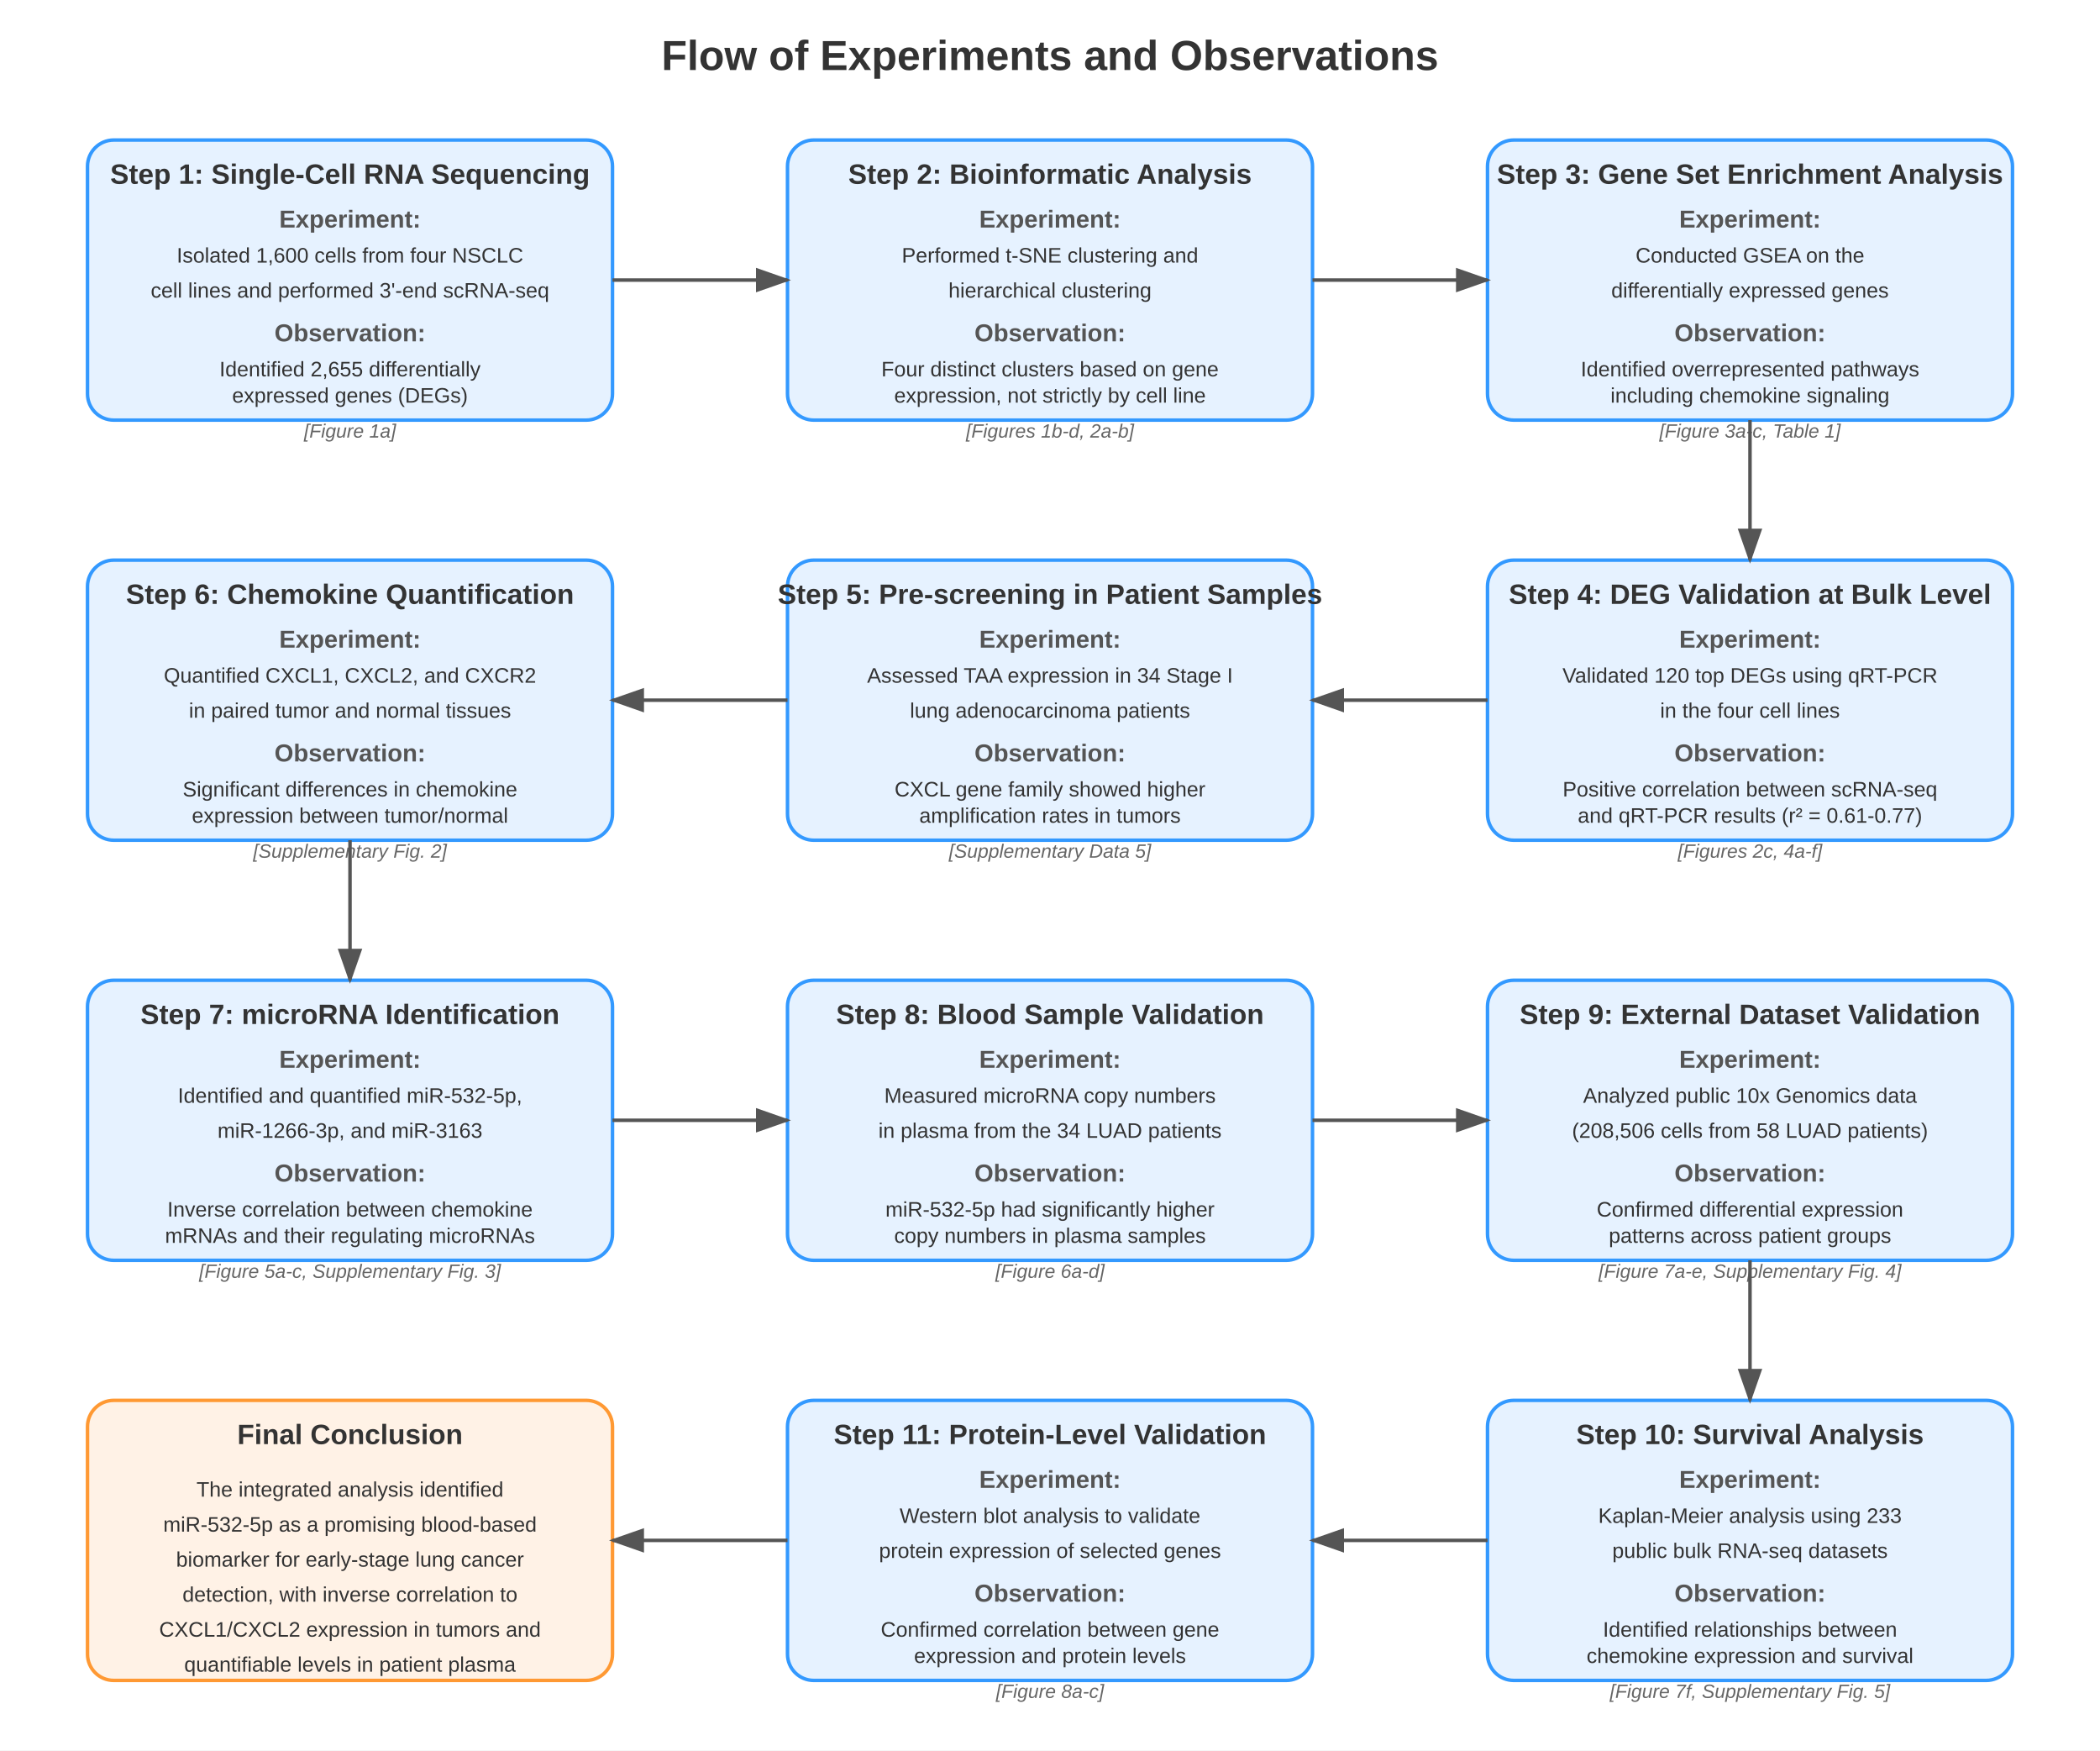
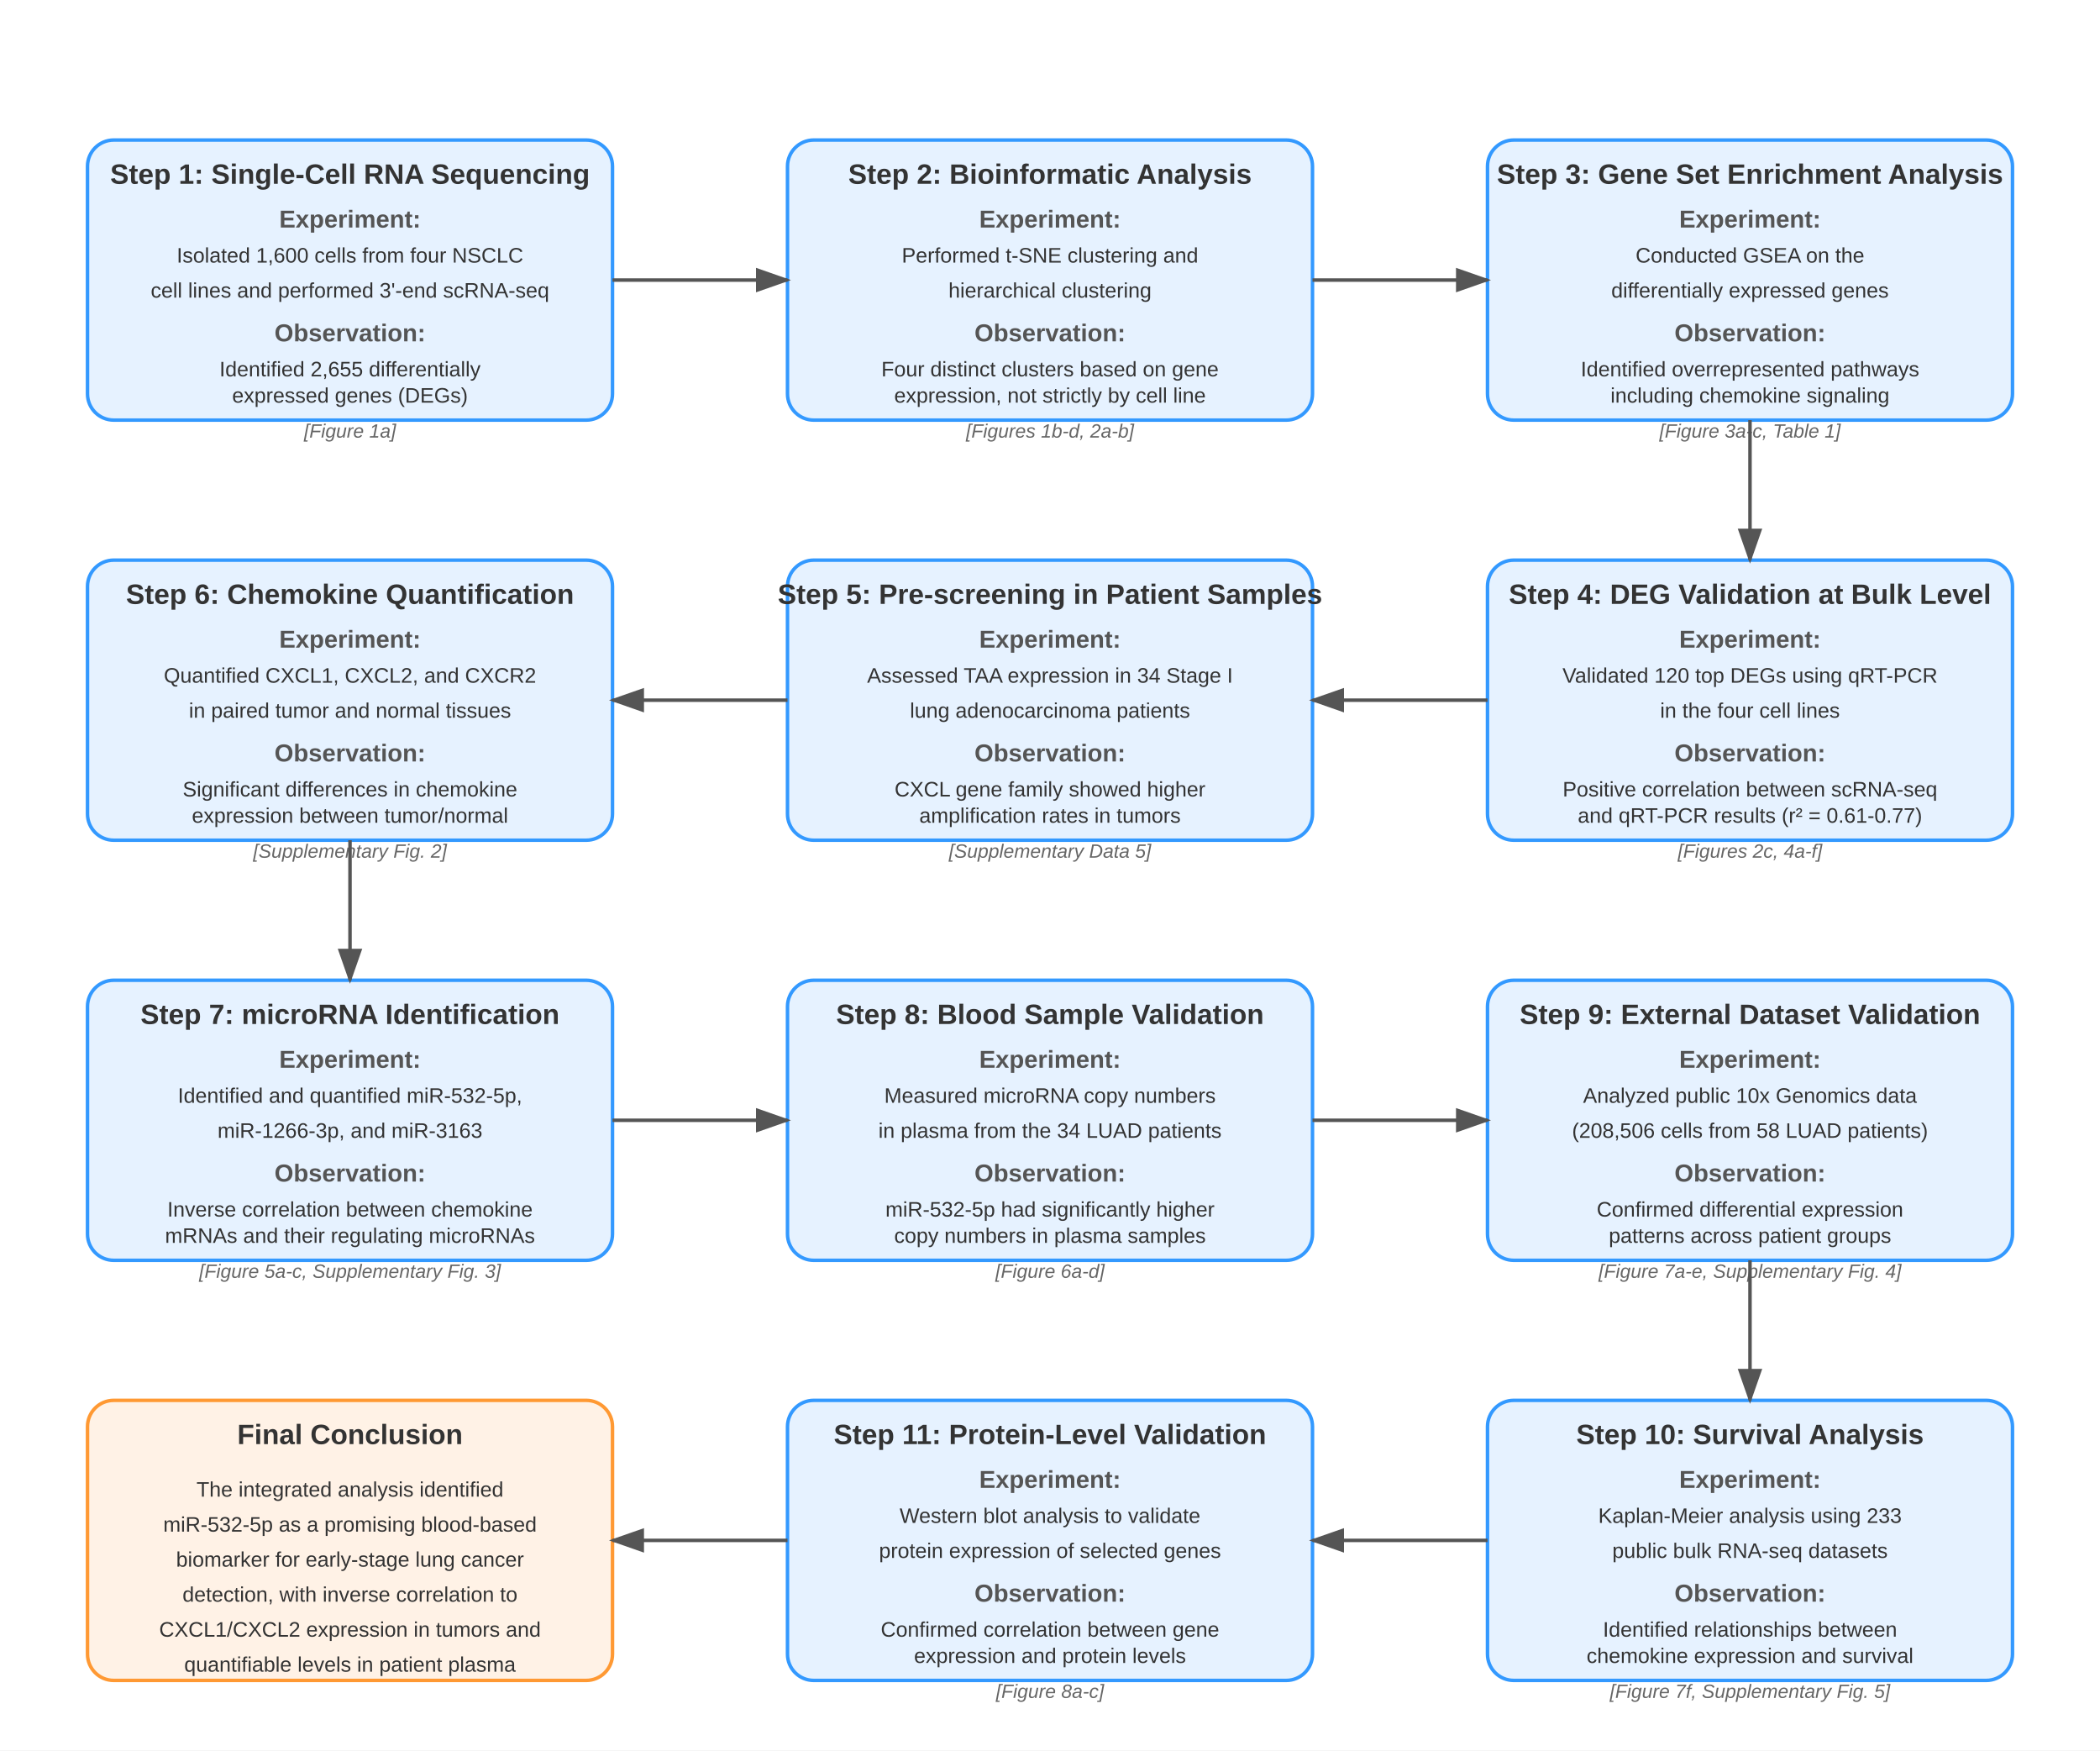
<svg xmlns="http://www.w3.org/2000/svg" viewBox="0 0 1200 1000" width="100%" height="100%">
  <defs>
    <marker id="arrowhead" markerWidth="10" markerHeight="7" refX="9" refY="3.5" orient="auto">
      <polygon points="0 0, 10 3.5, 0 7" fill="#555" />
    </marker>
  </defs>
  <rect width="100%" height="100%" fill="white" />
-   <text x="600" y="40" text-anchor="middle" font-family="Arial" font-size="24" font-weight="bold" fill="#333">Flow of Experiments and Observations</text>
  <rect x="50" y="80" width="300" height="160" rx="15" ry="15" fill="#e6f2ff" stroke="#3399ff" stroke-width="2" />
  <text x="200" y="105" text-anchor="middle" font-family="Arial" font-size="16" font-weight="bold" fill="#333">Step 1: Single-Cell RNA Sequencing</text>
  <text x="200" y="130" text-anchor="middle" font-family="Arial" font-size="14" font-weight="bold" fill="#555">Experiment:</text>
  <text x="200" y="150" text-anchor="middle" font-family="Arial" font-size="12" fill="#333">Isolated 1,600 cells from four NSCLC</text>
  <text x="200" y="170" text-anchor="middle" font-family="Arial" font-size="12" fill="#333">cell lines and performed 3'-end scRNA-seq</text>
  <text x="200" y="195" text-anchor="middle" font-family="Arial" font-size="14" font-weight="bold" fill="#555">Observation:</text>
  <text x="200" y="215" text-anchor="middle" font-family="Arial" font-size="12" fill="#333">Identified 2,655 differentially</text>
  <text x="200" y="230" text-anchor="middle" font-family="Arial" font-size="12" fill="#333">expressed genes (DEGs)</text>
  <text x="200" y="250" text-anchor="middle" font-family="Arial" font-size="11" font-style="italic" fill="#666">[Figure 1a]</text>
  <rect x="450" y="80" width="300" height="160" rx="15" ry="15" fill="#e6f2ff" stroke="#3399ff" stroke-width="2" />
  <text x="600" y="105" text-anchor="middle" font-family="Arial" font-size="16" font-weight="bold" fill="#333">Step 2: Bioinformatic Analysis</text>
  <text x="600" y="130" text-anchor="middle" font-family="Arial" font-size="14" font-weight="bold" fill="#555">Experiment:</text>
  <text x="600" y="150" text-anchor="middle" font-family="Arial" font-size="12" fill="#333">Performed t-SNE clustering and</text>
  <text x="600" y="170" text-anchor="middle" font-family="Arial" font-size="12" fill="#333">hierarchical clustering</text>
  <text x="600" y="195" text-anchor="middle" font-family="Arial" font-size="14" font-weight="bold" fill="#555">Observation:</text>
  <text x="600" y="215" text-anchor="middle" font-family="Arial" font-size="12" fill="#333">Four distinct clusters based on gene</text>
  <text x="600" y="230" text-anchor="middle" font-family="Arial" font-size="12" fill="#333">expression, not strictly by cell line</text>
  <text x="600" y="250" text-anchor="middle" font-family="Arial" font-size="11" font-style="italic" fill="#666">[Figures 1b-d, 2a-b]</text>
  <rect x="850" y="80" width="300" height="160" rx="15" ry="15" fill="#e6f2ff" stroke="#3399ff" stroke-width="2" />
  <text x="1000" y="105" text-anchor="middle" font-family="Arial" font-size="16" font-weight="bold" fill="#333">Step 3: Gene Set Enrichment Analysis</text>
  <text x="1000" y="130" text-anchor="middle" font-family="Arial" font-size="14" font-weight="bold" fill="#555">Experiment:</text>
  <text x="1000" y="150" text-anchor="middle" font-family="Arial" font-size="12" fill="#333">Conducted GSEA on the</text>
  <text x="1000" y="170" text-anchor="middle" font-family="Arial" font-size="12" fill="#333">differentially expressed genes</text>
  <text x="1000" y="195" text-anchor="middle" font-family="Arial" font-size="14" font-weight="bold" fill="#555">Observation:</text>
  <text x="1000" y="215" text-anchor="middle" font-family="Arial" font-size="12" fill="#333">Identified overrepresented pathways</text>
  <text x="1000" y="230" text-anchor="middle" font-family="Arial" font-size="12" fill="#333">including chemokine signaling</text>
  <text x="1000" y="250" text-anchor="middle" font-family="Arial" font-size="11" font-style="italic" fill="#666">[Figure 3a-c, Table 1]</text>
  <rect x="850" y="320" width="300" height="160" rx="15" ry="15" fill="#e6f2ff" stroke="#3399ff" stroke-width="2" />
  <text x="1000" y="345" text-anchor="middle" font-family="Arial" font-size="16" font-weight="bold" fill="#333">Step 4: DEG Validation at Bulk Level</text>
  <text x="1000" y="370" text-anchor="middle" font-family="Arial" font-size="14" font-weight="bold" fill="#555">Experiment:</text>
  <text x="1000" y="390" text-anchor="middle" font-family="Arial" font-size="12" fill="#333">Validated 120 top DEGs using qRT-PCR</text>
  <text x="1000" y="410" text-anchor="middle" font-family="Arial" font-size="12" fill="#333">in the four cell lines</text>
  <text x="1000" y="435" text-anchor="middle" font-family="Arial" font-size="14" font-weight="bold" fill="#555">Observation:</text>
  <text x="1000" y="455" text-anchor="middle" font-family="Arial" font-size="12" fill="#333">Positive correlation between scRNA-seq</text>
  <text x="1000" y="470" text-anchor="middle" font-family="Arial" font-size="12" fill="#333">and qRT-PCR results (r² = 0.61-0.77)</text>
  <text x="1000" y="490" text-anchor="middle" font-family="Arial" font-size="11" font-style="italic" fill="#666">[Figures 2c, 4a-f]</text>
  <rect x="450" y="320" width="300" height="160" rx="15" ry="15" fill="#e6f2ff" stroke="#3399ff" stroke-width="2" />
  <text x="600" y="345" text-anchor="middle" font-family="Arial" font-size="16" font-weight="bold" fill="#333">Step 5: Pre-screening in Patient Samples</text>
  <text x="600" y="370" text-anchor="middle" font-family="Arial" font-size="14" font-weight="bold" fill="#555">Experiment:</text>
  <text x="600" y="390" text-anchor="middle" font-family="Arial" font-size="12" fill="#333">Assessed TAA expression in 34 Stage I</text>
  <text x="600" y="410" text-anchor="middle" font-family="Arial" font-size="12" fill="#333">lung adenocarcinoma patients</text>
  <text x="600" y="435" text-anchor="middle" font-family="Arial" font-size="14" font-weight="bold" fill="#555">Observation:</text>
  <text x="600" y="455" text-anchor="middle" font-family="Arial" font-size="12" fill="#333">CXCL gene family showed higher</text>
  <text x="600" y="470" text-anchor="middle" font-family="Arial" font-size="12" fill="#333">amplification rates in tumors</text>
  <text x="600" y="490" text-anchor="middle" font-family="Arial" font-size="11" font-style="italic" fill="#666">[Supplementary Data 5]</text>
  <rect x="50" y="320" width="300" height="160" rx="15" ry="15" fill="#e6f2ff" stroke="#3399ff" stroke-width="2" />
  <text x="200" y="345" text-anchor="middle" font-family="Arial" font-size="16" font-weight="bold" fill="#333">Step 6: Chemokine Quantification</text>
  <text x="200" y="370" text-anchor="middle" font-family="Arial" font-size="14" font-weight="bold" fill="#555">Experiment:</text>
  <text x="200" y="390" text-anchor="middle" font-family="Arial" font-size="12" fill="#333">Quantified CXCL1, CXCL2, and CXCR2</text>
  <text x="200" y="410" text-anchor="middle" font-family="Arial" font-size="12" fill="#333">in paired tumor and normal tissues</text>
  <text x="200" y="435" text-anchor="middle" font-family="Arial" font-size="14" font-weight="bold" fill="#555">Observation:</text>
  <text x="200" y="455" text-anchor="middle" font-family="Arial" font-size="12" fill="#333">Significant differences in chemokine</text>
  <text x="200" y="470" text-anchor="middle" font-family="Arial" font-size="12" fill="#333">expression between tumor/normal</text>
  <text x="200" y="490" text-anchor="middle" font-family="Arial" font-size="11" font-style="italic" fill="#666">[Supplementary Fig. 2]</text>
  <rect x="50" y="560" width="300" height="160" rx="15" ry="15" fill="#e6f2ff" stroke="#3399ff" stroke-width="2" />
  <text x="200" y="585" text-anchor="middle" font-family="Arial" font-size="16" font-weight="bold" fill="#333">Step 7: microRNA Identification</text>
  <text x="200" y="610" text-anchor="middle" font-family="Arial" font-size="14" font-weight="bold" fill="#555">Experiment:</text>
  <text x="200" y="630" text-anchor="middle" font-family="Arial" font-size="12" fill="#333">Identified and quantified miR-532-5p,</text>
  <text x="200" y="650" text-anchor="middle" font-family="Arial" font-size="12" fill="#333">miR-1266-3p, and miR-3163</text>
  <text x="200" y="675" text-anchor="middle" font-family="Arial" font-size="14" font-weight="bold" fill="#555">Observation:</text>
  <text x="200" y="695" text-anchor="middle" font-family="Arial" font-size="12" fill="#333">Inverse correlation between chemokine</text>
  <text x="200" y="710" text-anchor="middle" font-family="Arial" font-size="12" fill="#333">mRNAs and their regulating microRNAs</text>
  <text x="200" y="730" text-anchor="middle" font-family="Arial" font-size="11" font-style="italic" fill="#666">[Figure 5a-c, Supplementary Fig. 3]</text>
  <rect x="450" y="560" width="300" height="160" rx="15" ry="15" fill="#e6f2ff" stroke="#3399ff" stroke-width="2" />
  <text x="600" y="585" text-anchor="middle" font-family="Arial" font-size="16" font-weight="bold" fill="#333">Step 8: Blood Sample Validation</text>
  <text x="600" y="610" text-anchor="middle" font-family="Arial" font-size="14" font-weight="bold" fill="#555">Experiment:</text>
  <text x="600" y="630" text-anchor="middle" font-family="Arial" font-size="12" fill="#333">Measured microRNA copy numbers</text>
  <text x="600" y="650" text-anchor="middle" font-family="Arial" font-size="12" fill="#333">in plasma from the 34 LUAD patients</text>
  <text x="600" y="675" text-anchor="middle" font-family="Arial" font-size="14" font-weight="bold" fill="#555">Observation:</text>
  <text x="600" y="695" text-anchor="middle" font-family="Arial" font-size="12" fill="#333">miR-532-5p had significantly higher</text>
  <text x="600" y="710" text-anchor="middle" font-family="Arial" font-size="12" fill="#333">copy numbers in plasma samples</text>
  <text x="600" y="730" text-anchor="middle" font-family="Arial" font-size="11" font-style="italic" fill="#666">[Figure 6a-d]</text>
  <rect x="850" y="560" width="300" height="160" rx="15" ry="15" fill="#e6f2ff" stroke="#3399ff" stroke-width="2" />
  <text x="1000" y="585" text-anchor="middle" font-family="Arial" font-size="16" font-weight="bold" fill="#333">Step 9: External Dataset Validation</text>
  <text x="1000" y="610" text-anchor="middle" font-family="Arial" font-size="14" font-weight="bold" fill="#555">Experiment:</text>
  <text x="1000" y="630" text-anchor="middle" font-family="Arial" font-size="12" fill="#333">Analyzed public 10x Genomics data</text>
  <text x="1000" y="650" text-anchor="middle" font-family="Arial" font-size="12" fill="#333">(208,506 cells from 58 LUAD patients)</text>
  <text x="1000" y="675" text-anchor="middle" font-family="Arial" font-size="14" font-weight="bold" fill="#555">Observation:</text>
  <text x="1000" y="695" text-anchor="middle" font-family="Arial" font-size="12" fill="#333">Confirmed differential expression</text>
  <text x="1000" y="710" text-anchor="middle" font-family="Arial" font-size="12" fill="#333">patterns across patient groups</text>
  <text x="1000" y="730" text-anchor="middle" font-family="Arial" font-size="11" font-style="italic" fill="#666">[Figure 7a-e, Supplementary Fig. 4]</text>
  <rect x="850" y="800" width="300" height="160" rx="15" ry="15" fill="#e6f2ff" stroke="#3399ff" stroke-width="2" />
  <text x="1000" y="825" text-anchor="middle" font-family="Arial" font-size="16" font-weight="bold" fill="#333">Step 10: Survival Analysis</text>
  <text x="1000" y="850" text-anchor="middle" font-family="Arial" font-size="14" font-weight="bold" fill="#555">Experiment:</text>
  <text x="1000" y="870" text-anchor="middle" font-family="Arial" font-size="12" fill="#333">Kaplan-Meier analysis using 233</text>
  <text x="1000" y="890" text-anchor="middle" font-family="Arial" font-size="12" fill="#333">public bulk RNA-seq datasets</text>
  <text x="1000" y="915" text-anchor="middle" font-family="Arial" font-size="14" font-weight="bold" fill="#555">Observation:</text>
  <text x="1000" y="935" text-anchor="middle" font-family="Arial" font-size="12" fill="#333">Identified relationships between</text>
  <text x="1000" y="950" text-anchor="middle" font-family="Arial" font-size="12" fill="#333">chemokine expression and survival</text>
  <text x="1000" y="970" text-anchor="middle" font-family="Arial" font-size="11" font-style="italic" fill="#666">[Figure 7f, Supplementary Fig. 5]</text>
  <rect x="450" y="800" width="300" height="160" rx="15" ry="15" fill="#e6f2ff" stroke="#3399ff" stroke-width="2" />
  <text x="600" y="825" text-anchor="middle" font-family="Arial" font-size="16" font-weight="bold" fill="#333">Step 11: Protein-Level Validation</text>
  <text x="600" y="850" text-anchor="middle" font-family="Arial" font-size="14" font-weight="bold" fill="#555">Experiment:</text>
  <text x="600" y="870" text-anchor="middle" font-family="Arial" font-size="12" fill="#333">Western blot analysis to validate</text>
  <text x="600" y="890" text-anchor="middle" font-family="Arial" font-size="12" fill="#333">protein expression of selected genes</text>
  <text x="600" y="915" text-anchor="middle" font-family="Arial" font-size="14" font-weight="bold" fill="#555">Observation:</text>
  <text x="600" y="935" text-anchor="middle" font-family="Arial" font-size="12" fill="#333">Confirmed correlation between gene</text>
  <text x="600" y="950" text-anchor="middle" font-family="Arial" font-size="12" fill="#333">expression and protein levels</text>
  <text x="600" y="970" text-anchor="middle" font-family="Arial" font-size="11" font-style="italic" fill="#666">[Figure 8a-c]</text>
  <rect x="50" y="800" width="300" height="160" rx="15" ry="15" fill="#fff2e6" stroke="#ff9933" stroke-width="2" />
  <text x="200" y="825" text-anchor="middle" font-family="Arial" font-size="16" font-weight="bold" fill="#333">Final Conclusion</text>
  <text x="200" y="855" text-anchor="middle" font-family="Arial" font-size="12" fill="#333">The integrated analysis identified</text>
  <text x="200" y="875" text-anchor="middle" font-family="Arial" font-size="12" fill="#333">miR-532-5p as a promising blood-based</text>
  <text x="200" y="895" text-anchor="middle" font-family="Arial" font-size="12" fill="#333">biomarker for early-stage lung cancer</text>
  <text x="200" y="915" text-anchor="middle" font-family="Arial" font-size="12" fill="#333">detection, with inverse correlation to</text>
  <text x="200" y="935" text-anchor="middle" font-family="Arial" font-size="12" fill="#333">CXCL1/CXCL2 expression in tumors and</text>
  <text x="200" y="955" text-anchor="middle" font-family="Arial" font-size="12" fill="#333">quantifiable levels in patient plasma</text>
  <line x1="350" y1="160" x2="450" y2="160" stroke="#555" stroke-width="2" marker-end="url(#arrowhead)" />
  <line x1="750" y1="160" x2="850" y2="160" stroke="#555" stroke-width="2" marker-end="url(#arrowhead)" />
  <path d="M 1000 240 L 1000 280 L 1000 320" stroke="#555" stroke-width="2" fill="none" marker-end="url(#arrowhead)" />
  <line x1="850" y1="400" x2="750" y2="400" stroke="#555" stroke-width="2" marker-end="url(#arrowhead)" />
  <line x1="450" y1="400" x2="350" y2="400" stroke="#555" stroke-width="2" marker-end="url(#arrowhead)" />
  <path d="M 200 480 L 200 520 L 200 560" stroke="#555" stroke-width="2" fill="none" marker-end="url(#arrowhead)" />
  <line x1="350" y1="640" x2="450" y2="640" stroke="#555" stroke-width="2" marker-end="url(#arrowhead)" />
  <line x1="750" y1="640" x2="850" y2="640" stroke="#555" stroke-width="2" marker-end="url(#arrowhead)" />
  <path d="M 1000 720 L 1000 760 L 1000 800" stroke="#555" stroke-width="2" fill="none" marker-end="url(#arrowhead)" />
  <line x1="850" y1="880" x2="750" y2="880" stroke="#555" stroke-width="2" marker-end="url(#arrowhead)" />
  <line x1="450" y1="880" x2="350" y2="880" stroke="#555" stroke-width="2" marker-end="url(#arrowhead)" />
</svg>
